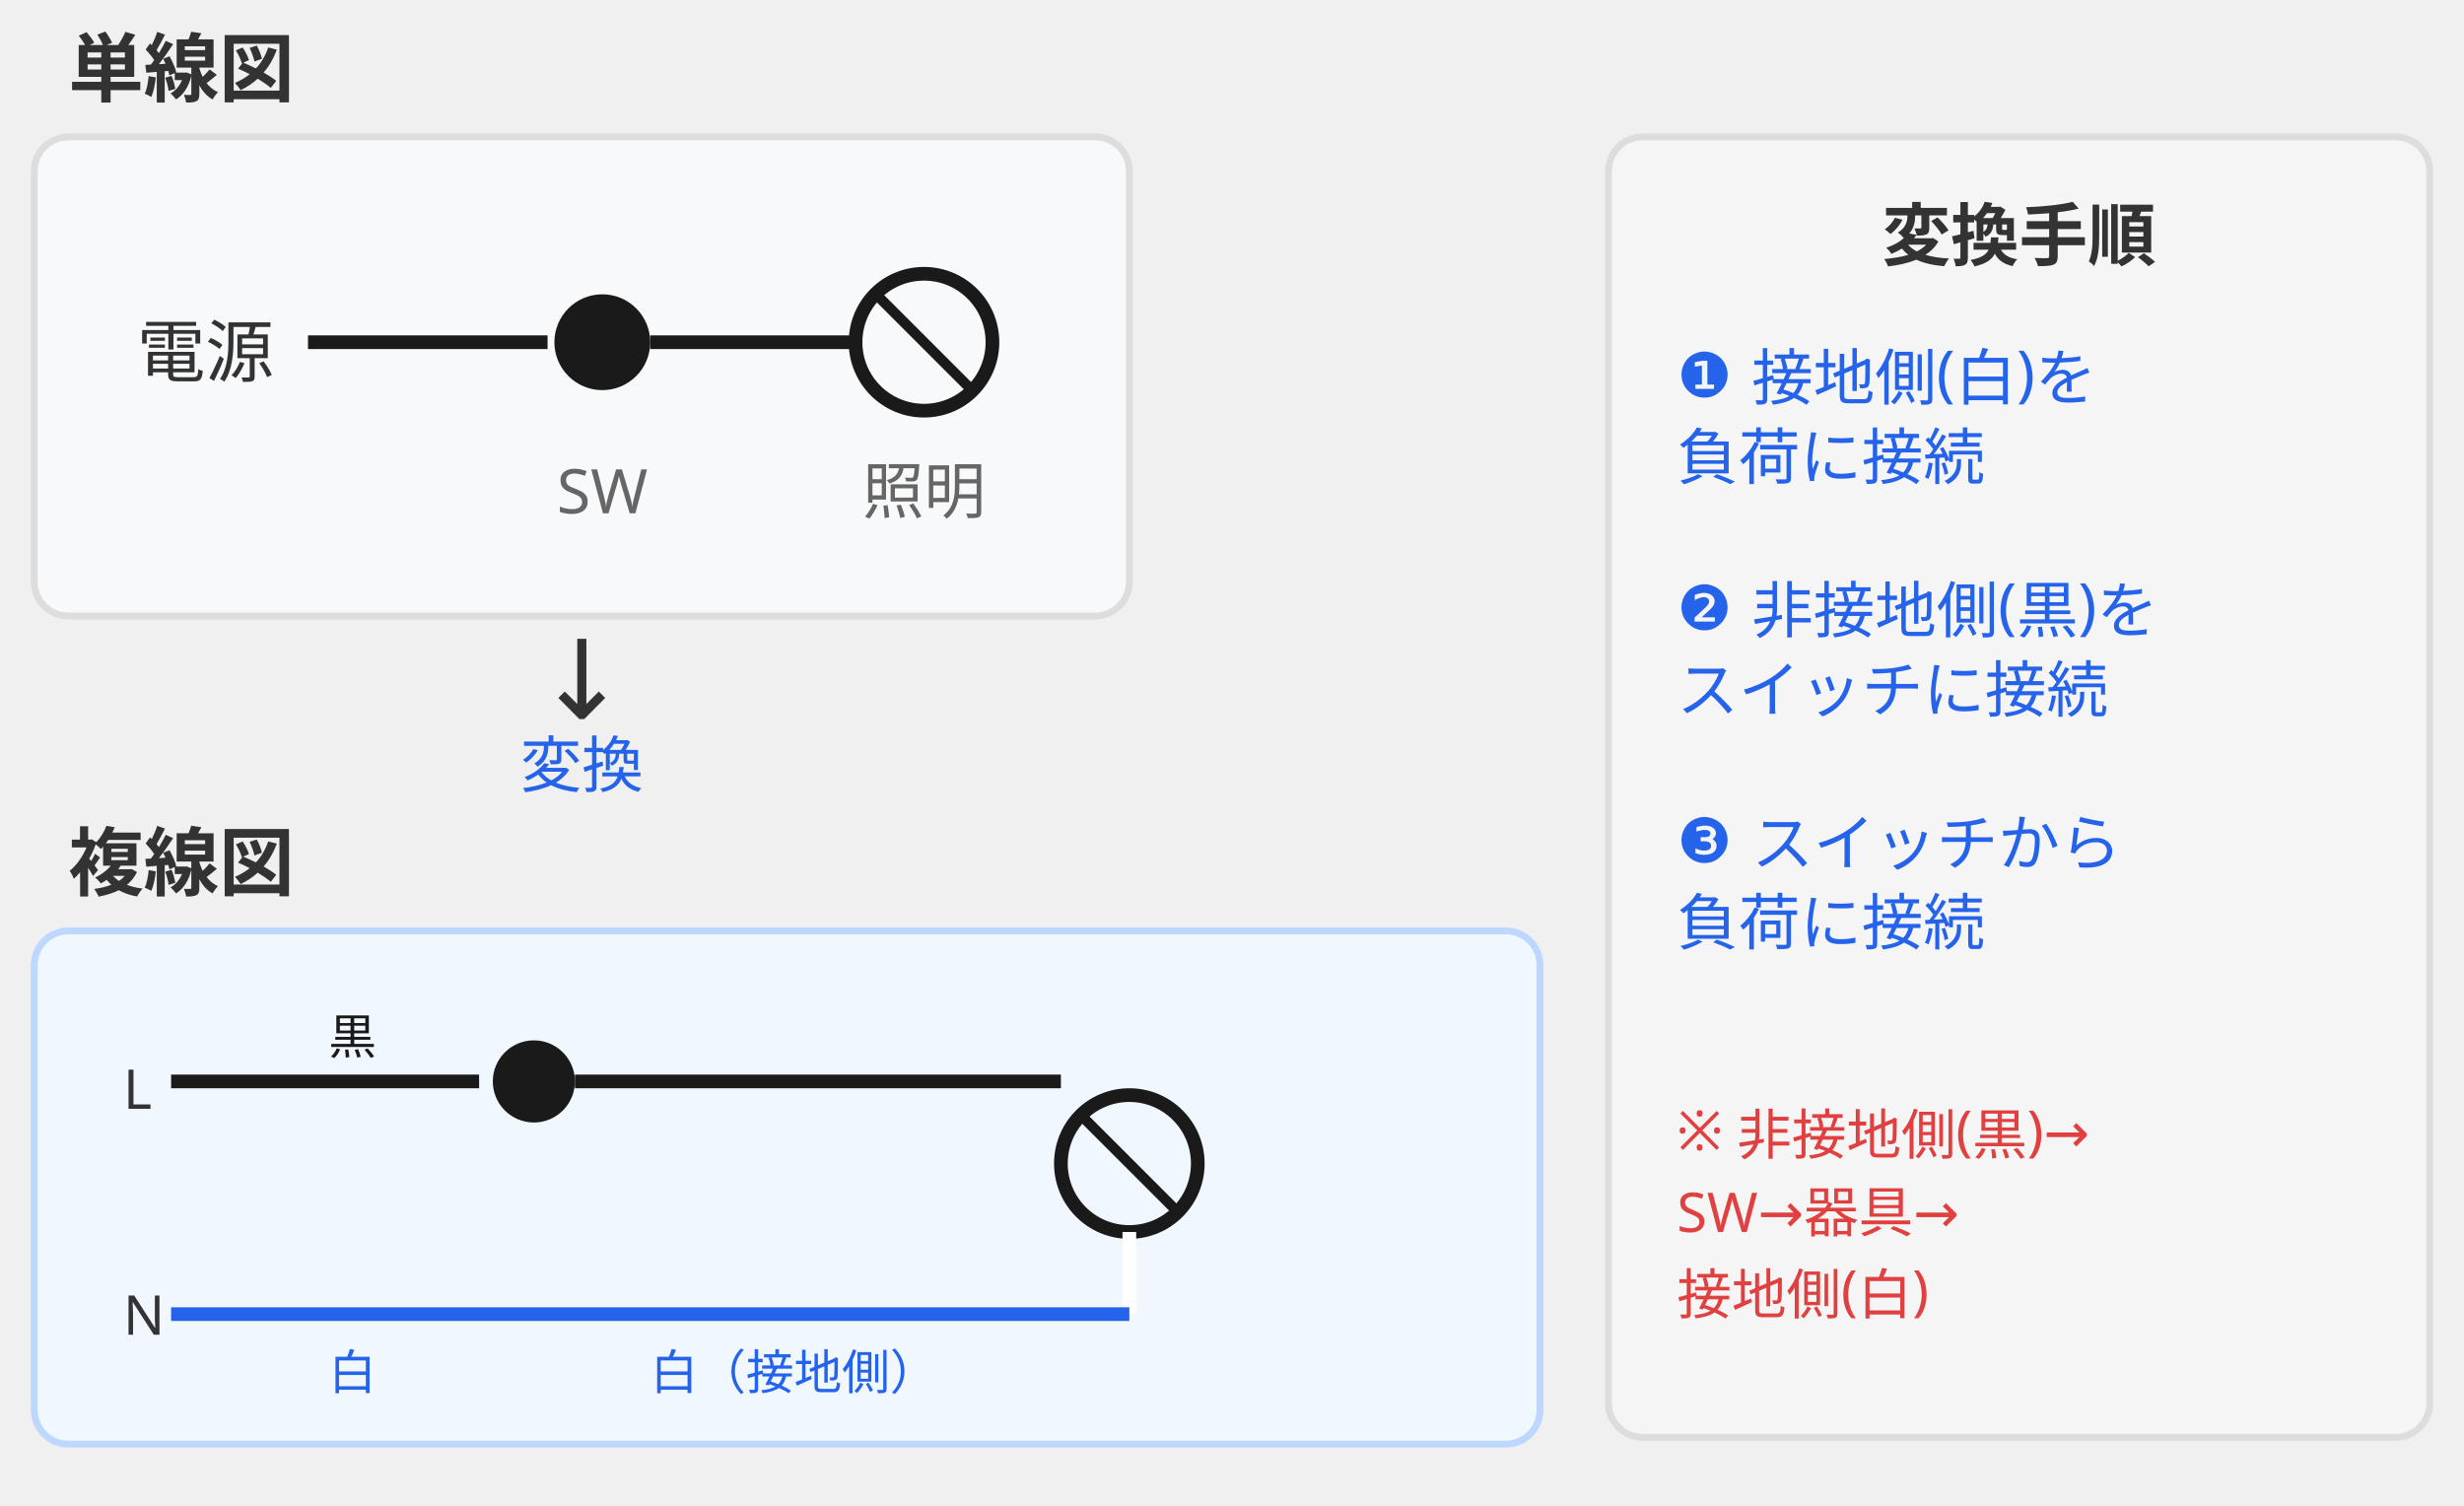
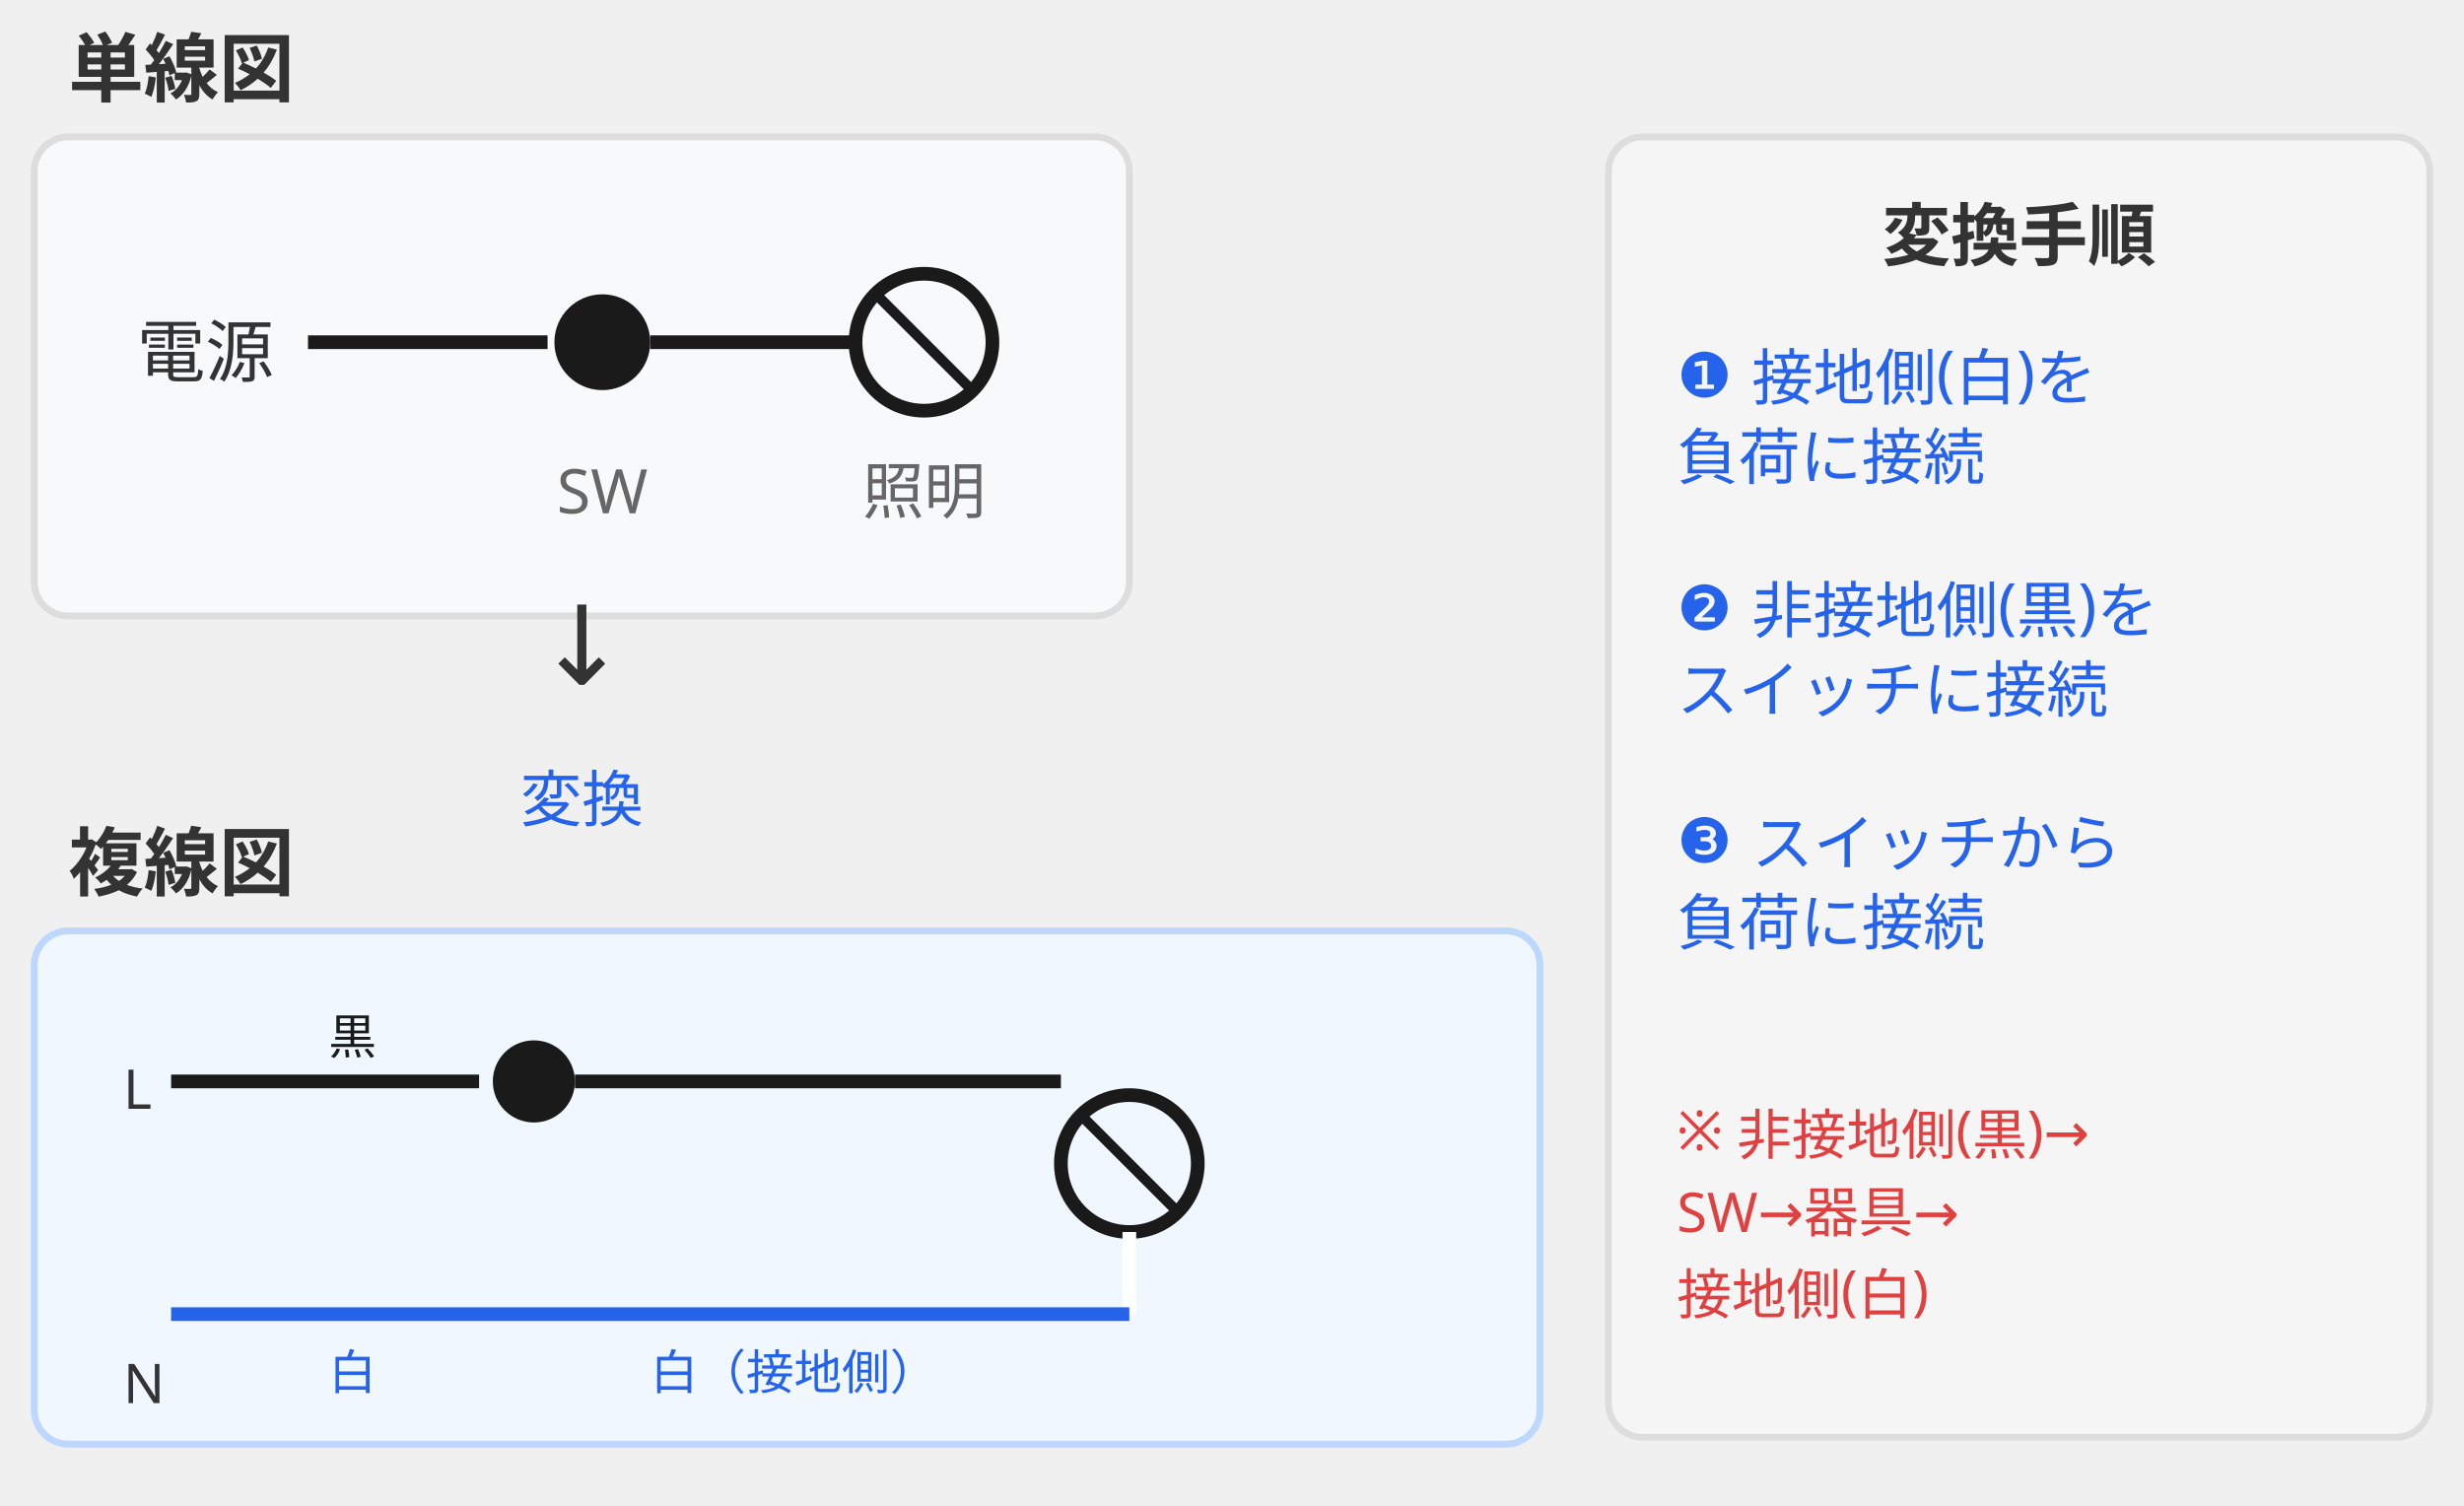
<svg xmlns="http://www.w3.org/2000/svg" viewBox="0 0 360 220" width="360" height="220">
  <style>
    text { font-family: sans-serif; fill: #333; }
    .wire { stroke-width: 2; fill: none; }
    .label { font-size: 11px; text-anchor: middle; }
    .small { font-size: 9px; text-anchor: middle; fill: #666; }
    .step { font-size: 9px; fill: #2563eb; }
  </style>
  <text x="10" y="14" font-size="11" font-weight="bold" fill="#333">単線図</text>
  <rect x="5" y="20" width="160" height="70" rx="5" fill="#f8f9fa" stroke="#ddd" stroke-width="1" />
  <text x="20" y="55" font-size="10" fill="#333">電源</text>
  <line x1="45" y1="50" x2="80" y2="50" stroke="#1a1a1a" stroke-width="2" />
  <circle cx="88" cy="50" r="7" fill="#1a1a1a" />
  <text x="88" y="75" class="small">SW</text>
  <line x1="95" y1="50" x2="125" y2="50" stroke="#1a1a1a" stroke-width="2" />
  <circle cx="135" cy="50" r="10" fill="none" stroke="#1a1a1a" stroke-width="2" />
  <line x1="128" y1="43" x2="142" y2="57" stroke="#1a1a1a" stroke-width="1.5" />
  <text x="135" y="75" class="small">照明</text>
-   <text x="85" y="105" text-anchor="middle" font-size="16" fill="#2563eb">↓</text>
-   <text x="85" y="115" class="step" text-anchor="middle">変換</text>
+   <text x="85" y="100" text-anchor="middle" font-size="16" fill="#2563eb">↓</text>
+   <text x="85" y="120" class="step" text-anchor="middle">変換</text>
  <text x="10" y="130" font-size="11" font-weight="bold" fill="#333">複線図</text>
  <rect x="5" y="136" width="220" height="75" rx="5" fill="#f0f7ff" stroke="#bdd7ff" stroke-width="1" />
  <text x="18" y="162" font-size="8" fill="#333">L</text>
-   <text x="18" y="195" font-size="8" fill="#333">N</text>
+   <text x="18" y="205" font-size="8" fill="#333">N</text>
  <line x1="25" y1="158" x2="70" y2="158" stroke="#1a1a1a" stroke-width="2" />
  <text x="48" y="154" style="font-size:7px;fill:#1a1a1a;">黒</text>
  <circle cx="78" cy="158" r="6" fill="#1a1a1a" />
  <line x1="84" y1="158" x2="155" y2="158" stroke="#1a1a1a" stroke-width="2" />
  <circle cx="165" cy="170" r="10" fill="none" stroke="#1a1a1a" stroke-width="2" />
  <line x1="158" y1="163" x2="172" y2="177" stroke="#1a1a1a" stroke-width="1.5" />
  <line x1="165" y1="180" x2="165" y2="192" stroke="#fff" stroke-width="2" />
  <line x1="165" y1="192" x2="25" y2="192" stroke="#2563eb" stroke-width="2" />
  <text x="95" y="203" style="font-size:7px;fill:#2563eb;">白（接地側）</text>
  <text x="48" y="203" style="font-size:7px;fill:#2563eb;">白</text>
  <rect x="235" y="20" width="120" height="190" rx="5" fill="#f5f5f5" stroke="#ddd" stroke-width="1" />
  <text x="295" y="38" text-anchor="middle" font-size="10" font-weight="bold" fill="#333">変換手順</text>
  <text x="245" y="58" class="step">❶ 接地側(白)を</text>
  <text x="245" y="70" class="step">　 負荷に接続</text>
  <text x="245" y="92" class="step">❷ 非接地側(黒)を</text>
  <text x="245" y="104" class="step">　 スイッチに接続</text>
  <text x="245" y="126" class="step">❸ スイッチから</text>
  <text x="245" y="138" class="step">　 負荷に接続</text>
  <text x="245" y="168" style="font-size:8px;fill:#e04040;">※ 非接地側(黒)→</text>
  <text x="245" y="180" style="font-size:8px;fill:#e04040;">　 SW→器具→</text>
  <text x="245" y="192" style="font-size:8px;fill:#e04040;">　 接地側(白)</text>
</svg>
